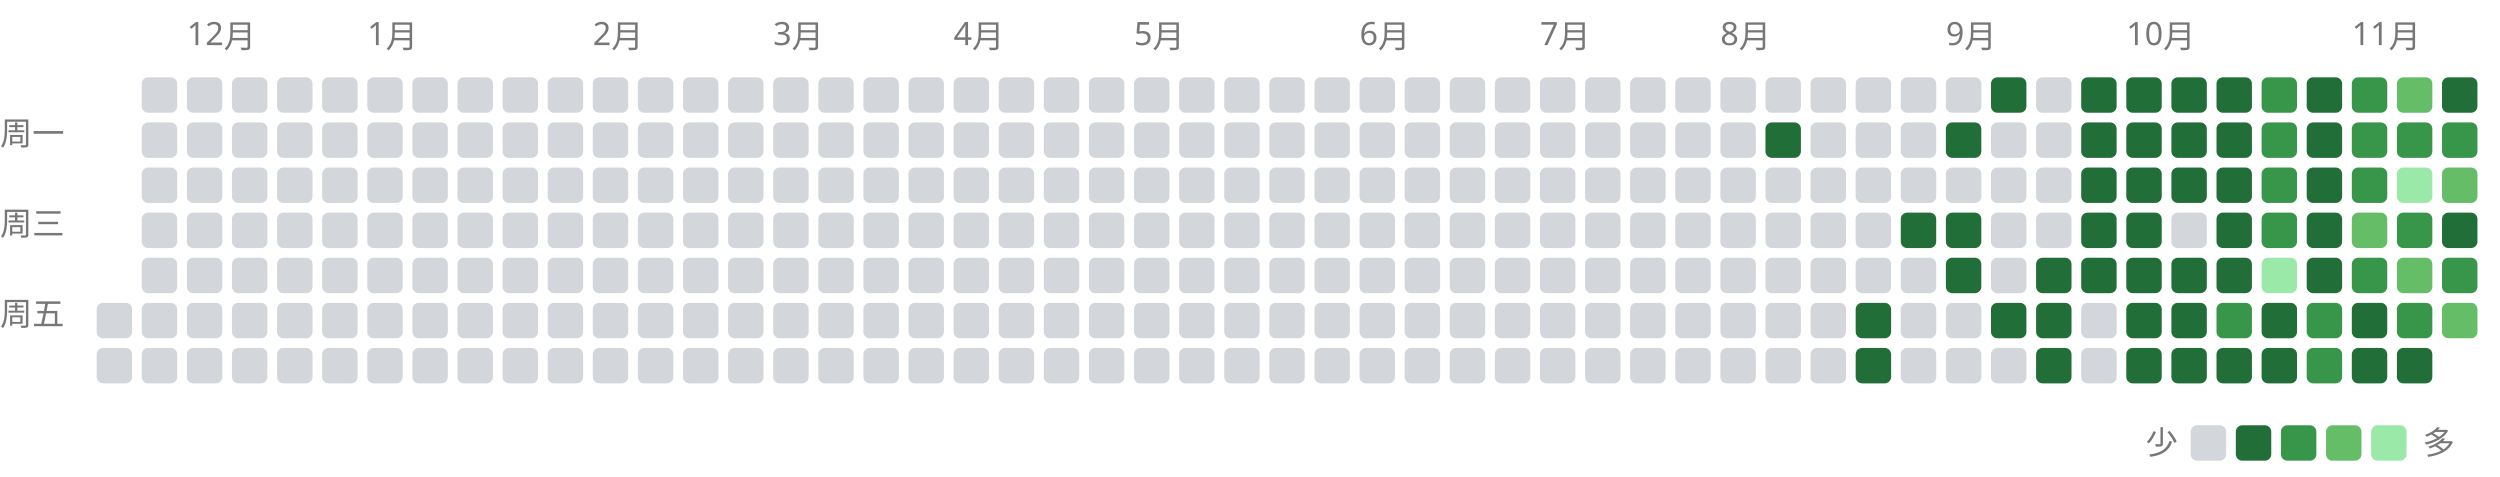
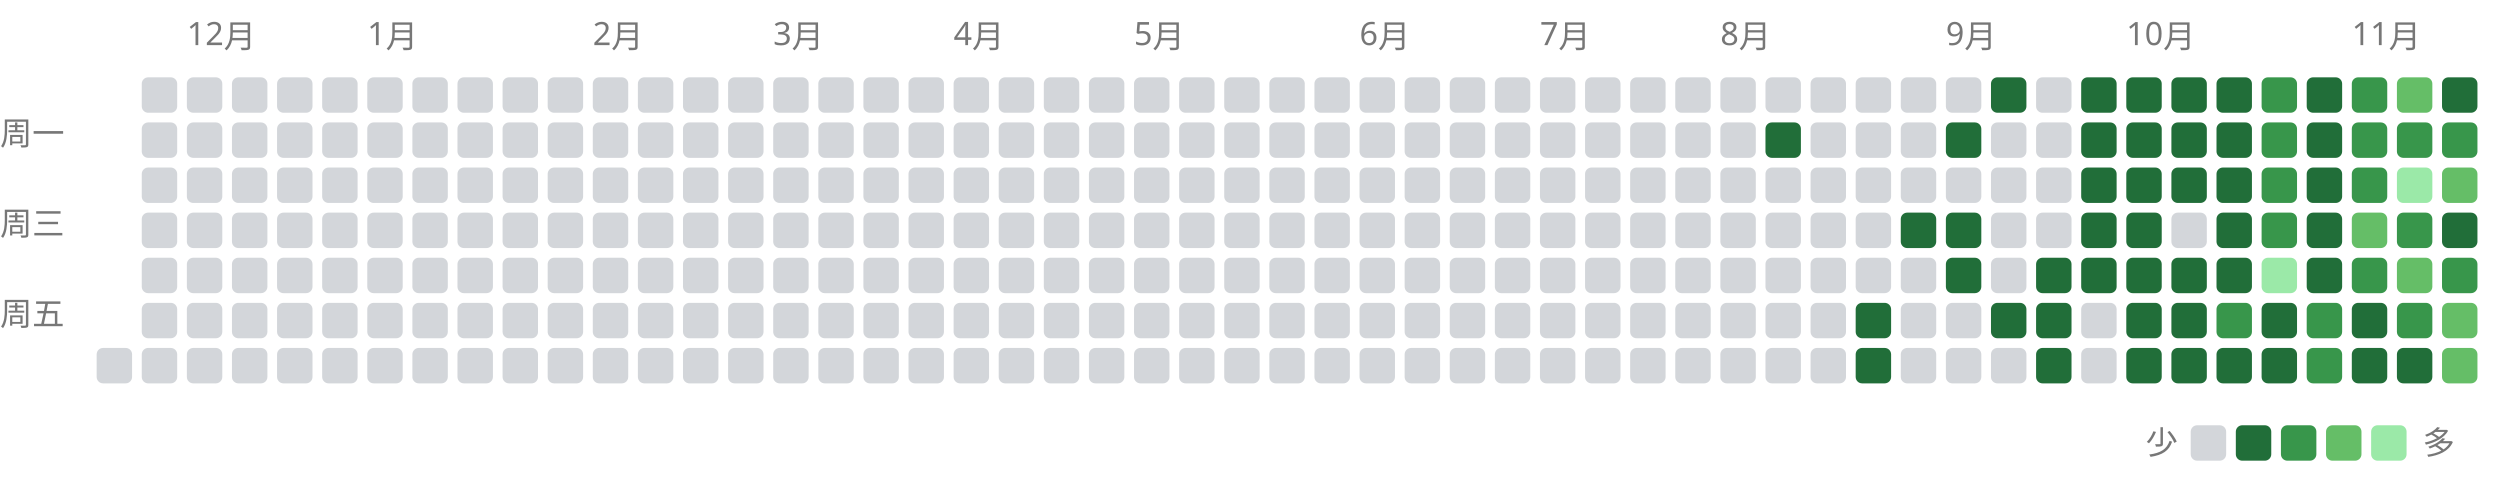
<svg xmlns="http://www.w3.org/2000/svg" viewBox="0 0 776 148" width="776" height="148" fill="#777" font-family="sans-serif" font-size="10">
  <text x="0" y="45">周一</text>
  <text x="0" y="73">周三</text>
  <text x="0" y="101">周五</text>
-   <rect x="30" y="94" width="11" height="11" rx="2" fill="#7d859055" />
  <rect x="30" y="108" width="11" height="11" rx="2" fill="#7d859055" />
  <rect x="44" y="24" width="11" height="11" rx="2" fill="#7d859055" />
  <rect x="44" y="38" width="11" height="11" rx="2" fill="#7d859055" />
  <rect x="44" y="52" width="11" height="11" rx="2" fill="#7d859055" />
  <rect x="44" y="66" width="11" height="11" rx="2" fill="#7d859055" />
  <rect x="44" y="80" width="11" height="11" rx="2" fill="#7d859055" />
  <rect x="44" y="94" width="11" height="11" rx="2" fill="#7d859055" />
  <rect x="44" y="108" width="11" height="11" rx="2" fill="#7d859055" />
  <text x="58" y="14">12月</text>
  <rect x="58" y="24" width="11" height="11" rx="2" fill="#7d859055" />
  <rect x="58" y="38" width="11" height="11" rx="2" fill="#7d859055" />
  <rect x="58" y="52" width="11" height="11" rx="2" fill="#7d859055" />
  <rect x="58" y="66" width="11" height="11" rx="2" fill="#7d859055" />
  <rect x="58" y="80" width="11" height="11" rx="2" fill="#7d859055" />
  <rect x="58" y="94" width="11" height="11" rx="2" fill="#7d859055" />
  <rect x="58" y="108" width="11" height="11" rx="2" fill="#7d859055" />
  <rect x="72" y="24" width="11" height="11" rx="2" fill="#7d859055" />
  <rect x="72" y="38" width="11" height="11" rx="2" fill="#7d859055" />
  <rect x="72" y="52" width="11" height="11" rx="2" fill="#7d859055" />
  <rect x="72" y="66" width="11" height="11" rx="2" fill="#7d859055" />
  <rect x="72" y="80" width="11" height="11" rx="2" fill="#7d859055" />
  <rect x="72" y="94" width="11" height="11" rx="2" fill="#7d859055" />
  <rect x="72" y="108" width="11" height="11" rx="2" fill="#7d859055" />
  <rect x="86" y="24" width="11" height="11" rx="2" fill="#7d859055" />
  <rect x="86" y="38" width="11" height="11" rx="2" fill="#7d859055" />
  <rect x="86" y="52" width="11" height="11" rx="2" fill="#7d859055" />
  <rect x="86" y="66" width="11" height="11" rx="2" fill="#7d859055" />
  <rect x="86" y="80" width="11" height="11" rx="2" fill="#7d859055" />
  <rect x="86" y="94" width="11" height="11" rx="2" fill="#7d859055" />
  <rect x="86" y="108" width="11" height="11" rx="2" fill="#7d859055" />
  <rect x="100" y="24" width="11" height="11" rx="2" fill="#7d859055" />
  <rect x="100" y="38" width="11" height="11" rx="2" fill="#7d859055" />
  <rect x="100" y="52" width="11" height="11" rx="2" fill="#7d859055" />
  <rect x="100" y="66" width="11" height="11" rx="2" fill="#7d859055" />
  <rect x="100" y="80" width="11" height="11" rx="2" fill="#7d859055" />
  <rect x="100" y="94" width="11" height="11" rx="2" fill="#7d859055" />
  <rect x="100" y="108" width="11" height="11" rx="2" fill="#7d859055" />
  <text x="114" y="14">1月</text>
  <rect x="114" y="24" width="11" height="11" rx="2" fill="#7d859055" />
  <rect x="114" y="38" width="11" height="11" rx="2" fill="#7d859055" />
  <rect x="114" y="52" width="11" height="11" rx="2" fill="#7d859055" />
  <rect x="114" y="66" width="11" height="11" rx="2" fill="#7d859055" />
  <rect x="114" y="80" width="11" height="11" rx="2" fill="#7d859055" />
  <rect x="114" y="94" width="11" height="11" rx="2" fill="#7d859055" />
  <rect x="114" y="108" width="11" height="11" rx="2" fill="#7d859055" />
  <rect x="128" y="24" width="11" height="11" rx="2" fill="#7d859055" />
  <rect x="128" y="38" width="11" height="11" rx="2" fill="#7d859055" />
  <rect x="128" y="52" width="11" height="11" rx="2" fill="#7d859055" />
  <rect x="128" y="66" width="11" height="11" rx="2" fill="#7d859055" />
  <rect x="128" y="80" width="11" height="11" rx="2" fill="#7d859055" />
  <rect x="128" y="94" width="11" height="11" rx="2" fill="#7d859055" />
  <rect x="128" y="108" width="11" height="11" rx="2" fill="#7d859055" />
  <rect x="142" y="24" width="11" height="11" rx="2" fill="#7d859055" />
  <rect x="142" y="38" width="11" height="11" rx="2" fill="#7d859055" />
  <rect x="142" y="52" width="11" height="11" rx="2" fill="#7d859055" />
  <rect x="142" y="66" width="11" height="11" rx="2" fill="#7d859055" />
  <rect x="142" y="80" width="11" height="11" rx="2" fill="#7d859055" />
  <rect x="142" y="94" width="11" height="11" rx="2" fill="#7d859055" />
  <rect x="142" y="108" width="11" height="11" rx="2" fill="#7d859055" />
  <rect x="156" y="24" width="11" height="11" rx="2" fill="#7d859055" />
  <rect x="156" y="38" width="11" height="11" rx="2" fill="#7d859055" />
  <rect x="156" y="52" width="11" height="11" rx="2" fill="#7d859055" />
  <rect x="156" y="66" width="11" height="11" rx="2" fill="#7d859055" />
  <rect x="156" y="80" width="11" height="11" rx="2" fill="#7d859055" />
  <rect x="156" y="94" width="11" height="11" rx="2" fill="#7d859055" />
  <rect x="156" y="108" width="11" height="11" rx="2" fill="#7d859055" />
  <rect x="170" y="24" width="11" height="11" rx="2" fill="#7d859055" />
  <rect x="170" y="38" width="11" height="11" rx="2" fill="#7d859055" />
  <rect x="170" y="52" width="11" height="11" rx="2" fill="#7d859055" />
  <rect x="170" y="66" width="11" height="11" rx="2" fill="#7d859055" />
  <rect x="170" y="80" width="11" height="11" rx="2" fill="#7d859055" />
  <rect x="170" y="94" width="11" height="11" rx="2" fill="#7d859055" />
  <rect x="170" y="108" width="11" height="11" rx="2" fill="#7d859055" />
  <text x="184" y="14">2月</text>
  <rect x="184" y="24" width="11" height="11" rx="2" fill="#7d859055" />
  <rect x="184" y="38" width="11" height="11" rx="2" fill="#7d859055" />
  <rect x="184" y="52" width="11" height="11" rx="2" fill="#7d859055" />
  <rect x="184" y="66" width="11" height="11" rx="2" fill="#7d859055" />
  <rect x="184" y="80" width="11" height="11" rx="2" fill="#7d859055" />
  <rect x="184" y="94" width="11" height="11" rx="2" fill="#7d859055" />
  <rect x="184" y="108" width="11" height="11" rx="2" fill="#7d859055" />
  <rect x="198" y="24" width="11" height="11" rx="2" fill="#7d859055" />
  <rect x="198" y="38" width="11" height="11" rx="2" fill="#7d859055" />
  <rect x="198" y="52" width="11" height="11" rx="2" fill="#7d859055" />
  <rect x="198" y="66" width="11" height="11" rx="2" fill="#7d859055" />
  <rect x="198" y="80" width="11" height="11" rx="2" fill="#7d859055" />
  <rect x="198" y="94" width="11" height="11" rx="2" fill="#7d859055" />
  <rect x="198" y="108" width="11" height="11" rx="2" fill="#7d859055" />
  <rect x="212" y="24" width="11" height="11" rx="2" fill="#7d859055" />
  <rect x="212" y="38" width="11" height="11" rx="2" fill="#7d859055" />
  <rect x="212" y="52" width="11" height="11" rx="2" fill="#7d859055" />
  <rect x="212" y="66" width="11" height="11" rx="2" fill="#7d859055" />
  <rect x="212" y="80" width="11" height="11" rx="2" fill="#7d859055" />
  <rect x="212" y="94" width="11" height="11" rx="2" fill="#7d859055" />
  <rect x="212" y="108" width="11" height="11" rx="2" fill="#7d859055" />
  <rect x="226" y="24" width="11" height="11" rx="2" fill="#7d859055" />
  <rect x="226" y="38" width="11" height="11" rx="2" fill="#7d859055" />
  <rect x="226" y="52" width="11" height="11" rx="2" fill="#7d859055" />
  <rect x="226" y="66" width="11" height="11" rx="2" fill="#7d859055" />
  <rect x="226" y="80" width="11" height="11" rx="2" fill="#7d859055" />
  <rect x="226" y="94" width="11" height="11" rx="2" fill="#7d859055" />
  <rect x="226" y="108" width="11" height="11" rx="2" fill="#7d859055" />
  <text x="240" y="14">3月</text>
  <rect x="240" y="24" width="11" height="11" rx="2" fill="#7d859055" />
  <rect x="240" y="38" width="11" height="11" rx="2" fill="#7d859055" />
  <rect x="240" y="52" width="11" height="11" rx="2" fill="#7d859055" />
  <rect x="240" y="66" width="11" height="11" rx="2" fill="#7d859055" />
  <rect x="240" y="80" width="11" height="11" rx="2" fill="#7d859055" />
  <rect x="240" y="94" width="11" height="11" rx="2" fill="#7d859055" />
  <rect x="240" y="108" width="11" height="11" rx="2" fill="#7d859055" />
  <rect x="254" y="24" width="11" height="11" rx="2" fill="#7d859055" />
  <rect x="254" y="38" width="11" height="11" rx="2" fill="#7d859055" />
  <rect x="254" y="52" width="11" height="11" rx="2" fill="#7d859055" />
  <rect x="254" y="66" width="11" height="11" rx="2" fill="#7d859055" />
  <rect x="254" y="80" width="11" height="11" rx="2" fill="#7d859055" />
  <rect x="254" y="94" width="11" height="11" rx="2" fill="#7d859055" />
  <rect x="254" y="108" width="11" height="11" rx="2" fill="#7d859055" />
  <rect x="268" y="24" width="11" height="11" rx="2" fill="#7d859055" />
  <rect x="268" y="38" width="11" height="11" rx="2" fill="#7d859055" />
  <rect x="268" y="52" width="11" height="11" rx="2" fill="#7d859055" />
  <rect x="268" y="66" width="11" height="11" rx="2" fill="#7d859055" />
  <rect x="268" y="80" width="11" height="11" rx="2" fill="#7d859055" />
  <rect x="268" y="94" width="11" height="11" rx="2" fill="#7d859055" />
  <rect x="268" y="108" width="11" height="11" rx="2" fill="#7d859055" />
  <rect x="282" y="24" width="11" height="11" rx="2" fill="#7d859055" />
  <rect x="282" y="38" width="11" height="11" rx="2" fill="#7d859055" />
  <rect x="282" y="52" width="11" height="11" rx="2" fill="#7d859055" />
  <rect x="282" y="66" width="11" height="11" rx="2" fill="#7d859055" />
  <rect x="282" y="80" width="11" height="11" rx="2" fill="#7d859055" />
  <rect x="282" y="94" width="11" height="11" rx="2" fill="#7d859055" />
  <rect x="282" y="108" width="11" height="11" rx="2" fill="#7d859055" />
  <text x="296" y="14">4月</text>
  <rect x="296" y="24" width="11" height="11" rx="2" fill="#7d859055" />
  <rect x="296" y="38" width="11" height="11" rx="2" fill="#7d859055" />
  <rect x="296" y="52" width="11" height="11" rx="2" fill="#7d859055" />
  <rect x="296" y="66" width="11" height="11" rx="2" fill="#7d859055" />
  <rect x="296" y="80" width="11" height="11" rx="2" fill="#7d859055" />
  <rect x="296" y="94" width="11" height="11" rx="2" fill="#7d859055" />
  <rect x="296" y="108" width="11" height="11" rx="2" fill="#7d859055" />
  <rect x="310" y="24" width="11" height="11" rx="2" fill="#7d859055" />
  <rect x="310" y="38" width="11" height="11" rx="2" fill="#7d859055" />
  <rect x="310" y="52" width="11" height="11" rx="2" fill="#7d859055" />
  <rect x="310" y="66" width="11" height="11" rx="2" fill="#7d859055" />
  <rect x="310" y="80" width="11" height="11" rx="2" fill="#7d859055" />
  <rect x="310" y="94" width="11" height="11" rx="2" fill="#7d859055" />
  <rect x="310" y="108" width="11" height="11" rx="2" fill="#7d859055" />
  <rect x="324" y="24" width="11" height="11" rx="2" fill="#7d859055" />
  <rect x="324" y="38" width="11" height="11" rx="2" fill="#7d859055" />
  <rect x="324" y="52" width="11" height="11" rx="2" fill="#7d859055" />
  <rect x="324" y="66" width="11" height="11" rx="2" fill="#7d859055" />
  <rect x="324" y="80" width="11" height="11" rx="2" fill="#7d859055" />
  <rect x="324" y="94" width="11" height="11" rx="2" fill="#7d859055" />
  <rect x="324" y="108" width="11" height="11" rx="2" fill="#7d859055" />
  <rect x="338" y="24" width="11" height="11" rx="2" fill="#7d859055" />
  <rect x="338" y="38" width="11" height="11" rx="2" fill="#7d859055" />
  <rect x="338" y="52" width="11" height="11" rx="2" fill="#7d859055" />
  <rect x="338" y="66" width="11" height="11" rx="2" fill="#7d859055" />
  <rect x="338" y="80" width="11" height="11" rx="2" fill="#7d859055" />
  <rect x="338" y="94" width="11" height="11" rx="2" fill="#7d859055" />
  <rect x="338" y="108" width="11" height="11" rx="2" fill="#7d859055" />
  <text x="352" y="14">5月</text>
  <rect x="352" y="24" width="11" height="11" rx="2" fill="#7d859055" />
  <rect x="352" y="38" width="11" height="11" rx="2" fill="#7d859055" />
  <rect x="352" y="52" width="11" height="11" rx="2" fill="#7d859055" />
  <rect x="352" y="66" width="11" height="11" rx="2" fill="#7d859055" />
  <rect x="352" y="80" width="11" height="11" rx="2" fill="#7d859055" />
  <rect x="352" y="94" width="11" height="11" rx="2" fill="#7d859055" />
  <rect x="352" y="108" width="11" height="11" rx="2" fill="#7d859055" />
  <rect x="366" y="24" width="11" height="11" rx="2" fill="#7d859055" />
  <rect x="366" y="38" width="11" height="11" rx="2" fill="#7d859055" />
  <rect x="366" y="52" width="11" height="11" rx="2" fill="#7d859055" />
  <rect x="366" y="66" width="11" height="11" rx="2" fill="#7d859055" />
  <rect x="366" y="80" width="11" height="11" rx="2" fill="#7d859055" />
  <rect x="366" y="94" width="11" height="11" rx="2" fill="#7d859055" />
  <rect x="366" y="108" width="11" height="11" rx="2" fill="#7d859055" />
  <rect x="380" y="24" width="11" height="11" rx="2" fill="#7d859055" />
  <rect x="380" y="38" width="11" height="11" rx="2" fill="#7d859055" />
  <rect x="380" y="52" width="11" height="11" rx="2" fill="#7d859055" />
  <rect x="380" y="66" width="11" height="11" rx="2" fill="#7d859055" />
  <rect x="380" y="80" width="11" height="11" rx="2" fill="#7d859055" />
  <rect x="380" y="94" width="11" height="11" rx="2" fill="#7d859055" />
  <rect x="380" y="108" width="11" height="11" rx="2" fill="#7d859055" />
  <rect x="394" y="24" width="11" height="11" rx="2" fill="#7d859055" />
  <rect x="394" y="38" width="11" height="11" rx="2" fill="#7d859055" />
  <rect x="394" y="52" width="11" height="11" rx="2" fill="#7d859055" />
  <rect x="394" y="66" width="11" height="11" rx="2" fill="#7d859055" />
  <rect x="394" y="80" width="11" height="11" rx="2" fill="#7d859055" />
  <rect x="394" y="94" width="11" height="11" rx="2" fill="#7d859055" />
  <rect x="394" y="108" width="11" height="11" rx="2" fill="#7d859055" />
  <rect x="408" y="24" width="11" height="11" rx="2" fill="#7d859055" />
  <rect x="408" y="38" width="11" height="11" rx="2" fill="#7d859055" />
  <rect x="408" y="52" width="11" height="11" rx="2" fill="#7d859055" />
  <rect x="408" y="66" width="11" height="11" rx="2" fill="#7d859055" />
  <rect x="408" y="80" width="11" height="11" rx="2" fill="#7d859055" />
  <rect x="408" y="94" width="11" height="11" rx="2" fill="#7d859055" />
  <rect x="408" y="108" width="11" height="11" rx="2" fill="#7d859055" />
  <text x="422" y="14">6月</text>
  <rect x="422" y="24" width="11" height="11" rx="2" fill="#7d859055" />
  <rect x="422" y="38" width="11" height="11" rx="2" fill="#7d859055" />
  <rect x="422" y="52" width="11" height="11" rx="2" fill="#7d859055" />
  <rect x="422" y="66" width="11" height="11" rx="2" fill="#7d859055" />
  <rect x="422" y="80" width="11" height="11" rx="2" fill="#7d859055" />
  <rect x="422" y="94" width="11" height="11" rx="2" fill="#7d859055" />
  <rect x="422" y="108" width="11" height="11" rx="2" fill="#7d859055" />
  <rect x="436" y="24" width="11" height="11" rx="2" fill="#7d859055" />
  <rect x="436" y="38" width="11" height="11" rx="2" fill="#7d859055" />
  <rect x="436" y="52" width="11" height="11" rx="2" fill="#7d859055" />
  <rect x="436" y="66" width="11" height="11" rx="2" fill="#7d859055" />
  <rect x="436" y="80" width="11" height="11" rx="2" fill="#7d859055" />
  <rect x="436" y="94" width="11" height="11" rx="2" fill="#7d859055" />
  <rect x="436" y="108" width="11" height="11" rx="2" fill="#7d859055" />
  <rect x="450" y="24" width="11" height="11" rx="2" fill="#7d859055" />
  <rect x="450" y="38" width="11" height="11" rx="2" fill="#7d859055" />
  <rect x="450" y="52" width="11" height="11" rx="2" fill="#7d859055" />
  <rect x="450" y="66" width="11" height="11" rx="2" fill="#7d859055" />
  <rect x="450" y="80" width="11" height="11" rx="2" fill="#7d859055" />
  <rect x="450" y="94" width="11" height="11" rx="2" fill="#7d859055" />
  <rect x="450" y="108" width="11" height="11" rx="2" fill="#7d859055" />
  <rect x="464" y="24" width="11" height="11" rx="2" fill="#7d859055" />
  <rect x="464" y="38" width="11" height="11" rx="2" fill="#7d859055" />
  <rect x="464" y="52" width="11" height="11" rx="2" fill="#7d859055" />
  <rect x="464" y="66" width="11" height="11" rx="2" fill="#7d859055" />
  <rect x="464" y="80" width="11" height="11" rx="2" fill="#7d859055" />
  <rect x="464" y="94" width="11" height="11" rx="2" fill="#7d859055" />
  <rect x="464" y="108" width="11" height="11" rx="2" fill="#7d859055" />
  <text x="478" y="14">7月</text>
  <rect x="478" y="24" width="11" height="11" rx="2" fill="#7d859055" />
  <rect x="478" y="38" width="11" height="11" rx="2" fill="#7d859055" />
  <rect x="478" y="52" width="11" height="11" rx="2" fill="#7d859055" />
  <rect x="478" y="66" width="11" height="11" rx="2" fill="#7d859055" />
  <rect x="478" y="80" width="11" height="11" rx="2" fill="#7d859055" />
  <rect x="478" y="94" width="11" height="11" rx="2" fill="#7d859055" />
  <rect x="478" y="108" width="11" height="11" rx="2" fill="#7d859055" />
  <rect x="492" y="24" width="11" height="11" rx="2" fill="#7d859055" />
  <rect x="492" y="38" width="11" height="11" rx="2" fill="#7d859055" />
  <rect x="492" y="52" width="11" height="11" rx="2" fill="#7d859055" />
  <rect x="492" y="66" width="11" height="11" rx="2" fill="#7d859055" />
  <rect x="492" y="80" width="11" height="11" rx="2" fill="#7d859055" />
  <rect x="492" y="94" width="11" height="11" rx="2" fill="#7d859055" />
  <rect x="492" y="108" width="11" height="11" rx="2" fill="#7d859055" />
  <rect x="506" y="24" width="11" height="11" rx="2" fill="#7d859055" />
  <rect x="506" y="38" width="11" height="11" rx="2" fill="#7d859055" />
  <rect x="506" y="52" width="11" height="11" rx="2" fill="#7d859055" />
  <rect x="506" y="66" width="11" height="11" rx="2" fill="#7d859055" />
  <rect x="506" y="80" width="11" height="11" rx="2" fill="#7d859055" />
  <rect x="506" y="94" width="11" height="11" rx="2" fill="#7d859055" />
  <rect x="506" y="108" width="11" height="11" rx="2" fill="#7d859055" />
  <rect x="520" y="24" width="11" height="11" rx="2" fill="#7d859055" />
  <rect x="520" y="38" width="11" height="11" rx="2" fill="#7d859055" />
  <rect x="520" y="52" width="11" height="11" rx="2" fill="#7d859055" />
  <rect x="520" y="66" width="11" height="11" rx="2" fill="#7d859055" />
  <rect x="520" y="80" width="11" height="11" rx="2" fill="#7d859055" />
  <rect x="520" y="94" width="11" height="11" rx="2" fill="#7d859055" />
  <rect x="520" y="108" width="11" height="11" rx="2" fill="#7d859055" />
  <text x="534" y="14">8月</text>
  <rect x="534" y="24" width="11" height="11" rx="2" fill="#7d859055" />
  <rect x="534" y="38" width="11" height="11" rx="2" fill="#7d859055" />
  <rect x="534" y="52" width="11" height="11" rx="2" fill="#7d859055" />
  <rect x="534" y="66" width="11" height="11" rx="2" fill="#7d859055" />
  <rect x="534" y="80" width="11" height="11" rx="2" fill="#7d859055" />
  <rect x="534" y="94" width="11" height="11" rx="2" fill="#7d859055" />
  <rect x="534" y="108" width="11" height="11" rx="2" fill="#7d859055" />
  <rect x="548" y="24" width="11" height="11" rx="2" fill="#7d859055" />
  <rect x="548" y="38" width="11" height="11" rx="2" fill="#216e39" />
  <rect x="548" y="52" width="11" height="11" rx="2" fill="#7d859055" />
  <rect x="548" y="66" width="11" height="11" rx="2" fill="#7d859055" />
  <rect x="548" y="80" width="11" height="11" rx="2" fill="#7d859055" />
  <rect x="548" y="94" width="11" height="11" rx="2" fill="#7d859055" />
  <rect x="548" y="108" width="11" height="11" rx="2" fill="#7d859055" />
  <rect x="562" y="24" width="11" height="11" rx="2" fill="#7d859055" />
  <rect x="562" y="38" width="11" height="11" rx="2" fill="#7d859055" />
  <rect x="562" y="52" width="11" height="11" rx="2" fill="#7d859055" />
  <rect x="562" y="66" width="11" height="11" rx="2" fill="#7d859055" />
  <rect x="562" y="80" width="11" height="11" rx="2" fill="#7d859055" />
  <rect x="562" y="94" width="11" height="11" rx="2" fill="#7d859055" />
  <rect x="562" y="108" width="11" height="11" rx="2" fill="#7d859055" />
  <rect x="576" y="24" width="11" height="11" rx="2" fill="#7d859055" />
  <rect x="576" y="38" width="11" height="11" rx="2" fill="#7d859055" />
  <rect x="576" y="52" width="11" height="11" rx="2" fill="#7d859055" />
  <rect x="576" y="66" width="11" height="11" rx="2" fill="#7d859055" />
  <rect x="576" y="80" width="11" height="11" rx="2" fill="#7d859055" />
  <rect x="576" y="94" width="11" height="11" rx="2" fill="#216e39" />
  <rect x="576" y="108" width="11" height="11" rx="2" fill="#216e39" />
  <rect x="590" y="24" width="11" height="11" rx="2" fill="#7d859055" />
  <rect x="590" y="38" width="11" height="11" rx="2" fill="#7d859055" />
  <rect x="590" y="52" width="11" height="11" rx="2" fill="#7d859055" />
  <rect x="590" y="66" width="11" height="11" rx="2" fill="#216e39" />
  <rect x="590" y="80" width="11" height="11" rx="2" fill="#7d859055" />
  <rect x="590" y="94" width="11" height="11" rx="2" fill="#7d859055" />
  <rect x="590" y="108" width="11" height="11" rx="2" fill="#7d859055" />
  <text x="604" y="14">9月</text>
  <rect x="604" y="24" width="11" height="11" rx="2" fill="#7d859055" />
  <rect x="604" y="38" width="11" height="11" rx="2" fill="#216e39" />
  <rect x="604" y="52" width="11" height="11" rx="2" fill="#7d859055" />
  <rect x="604" y="66" width="11" height="11" rx="2" fill="#216e39" />
  <rect x="604" y="80" width="11" height="11" rx="2" fill="#216e39" />
  <rect x="604" y="94" width="11" height="11" rx="2" fill="#7d859055" />
  <rect x="604" y="108" width="11" height="11" rx="2" fill="#7d859055" />
  <rect x="618" y="24" width="11" height="11" rx="2" fill="#216e39" />
  <rect x="618" y="38" width="11" height="11" rx="2" fill="#7d859055" />
  <rect x="618" y="52" width="11" height="11" rx="2" fill="#7d859055" />
  <rect x="618" y="66" width="11" height="11" rx="2" fill="#7d859055" />
  <rect x="618" y="80" width="11" height="11" rx="2" fill="#7d859055" />
  <rect x="618" y="94" width="11" height="11" rx="2" fill="#216e39" />
  <rect x="618" y="108" width="11" height="11" rx="2" fill="#7d859055" />
  <rect x="632" y="24" width="11" height="11" rx="2" fill="#7d859055" />
  <rect x="632" y="38" width="11" height="11" rx="2" fill="#7d859055" />
  <rect x="632" y="52" width="11" height="11" rx="2" fill="#7d859055" />
  <rect x="632" y="66" width="11" height="11" rx="2" fill="#7d859055" />
  <rect x="632" y="80" width="11" height="11" rx="2" fill="#216e39" />
  <rect x="632" y="94" width="11" height="11" rx="2" fill="#216e39" />
  <rect x="632" y="108" width="11" height="11" rx="2" fill="#216e39" />
  <rect x="646" y="24" width="11" height="11" rx="2" fill="#216e39" />
  <rect x="646" y="38" width="11" height="11" rx="2" fill="#216e39" />
  <rect x="646" y="52" width="11" height="11" rx="2" fill="#216e39" />
  <rect x="646" y="66" width="11" height="11" rx="2" fill="#216e39" />
  <rect x="646" y="80" width="11" height="11" rx="2" fill="#216e39" />
  <rect x="646" y="94" width="11" height="11" rx="2" fill="#7d859055" />
  <rect x="646" y="108" width="11" height="11" rx="2" fill="#7d859055" />
  <text x="660" y="14">10月</text>
  <rect x="660" y="24" width="11" height="11" rx="2" fill="#216e39" />
  <rect x="660" y="38" width="11" height="11" rx="2" fill="#216e39" />
  <rect x="660" y="52" width="11" height="11" rx="2" fill="#216e39" />
  <rect x="660" y="66" width="11" height="11" rx="2" fill="#216e39" />
  <rect x="660" y="80" width="11" height="11" rx="2" fill="#216e39" />
  <rect x="660" y="94" width="11" height="11" rx="2" fill="#216e39" />
  <rect x="660" y="108" width="11" height="11" rx="2" fill="#216e39" />
  <rect x="674" y="24" width="11" height="11" rx="2" fill="#216e39" />
  <rect x="674" y="38" width="11" height="11" rx="2" fill="#216e39" />
  <rect x="674" y="52" width="11" height="11" rx="2" fill="#216e39" />
  <rect x="674" y="66" width="11" height="11" rx="2" fill="#7d859055" />
  <rect x="674" y="80" width="11" height="11" rx="2" fill="#216e39" />
  <rect x="674" y="94" width="11" height="11" rx="2" fill="#216e39" />
  <rect x="674" y="108" width="11" height="11" rx="2" fill="#216e39" />
  <rect x="688" y="24" width="11" height="11" rx="2" fill="#216e39" />
  <rect x="688" y="38" width="11" height="11" rx="2" fill="#216e39" />
  <rect x="688" y="52" width="11" height="11" rx="2" fill="#216e39" />
  <rect x="688" y="66" width="11" height="11" rx="2" fill="#216e39" />
  <rect x="688" y="80" width="11" height="11" rx="2" fill="#216e39" />
  <rect x="688" y="94" width="11" height="11" rx="2" fill="#38964b" />
  <rect x="688" y="108" width="11" height="11" rx="2" fill="#216e39" />
  <rect x="702" y="24" width="11" height="11" rx="2" fill="#38964b" />
  <rect x="702" y="38" width="11" height="11" rx="2" fill="#38964b" />
  <rect x="702" y="52" width="11" height="11" rx="2" fill="#38964b" />
  <rect x="702" y="66" width="11" height="11" rx="2" fill="#38964b" />
  <rect x="702" y="80" width="11" height="11" rx="2" fill="#9be9a8" />
  <rect x="702" y="94" width="11" height="11" rx="2" fill="#216e39" />
  <rect x="702" y="108" width="11" height="11" rx="2" fill="#216e39" />
  <rect x="716" y="24" width="11" height="11" rx="2" fill="#216e39" />
  <rect x="716" y="38" width="11" height="11" rx="2" fill="#216e39" />
  <rect x="716" y="52" width="11" height="11" rx="2" fill="#216e39" />
  <rect x="716" y="66" width="11" height="11" rx="2" fill="#216e39" />
  <rect x="716" y="80" width="11" height="11" rx="2" fill="#216e39" />
  <rect x="716" y="94" width="11" height="11" rx="2" fill="#38964b" />
  <rect x="716" y="108" width="11" height="11" rx="2" fill="#38964b" />
  <text x="730" y="14">11月</text>
  <rect x="730" y="24" width="11" height="11" rx="2" fill="#38964b" />
  <rect x="730" y="38" width="11" height="11" rx="2" fill="#38964b" />
  <rect x="730" y="52" width="11" height="11" rx="2" fill="#38964b" />
  <rect x="730" y="66" width="11" height="11" rx="2" fill="#65be67" />
  <rect x="730" y="80" width="11" height="11" rx="2" fill="#38964b" />
  <rect x="730" y="94" width="11" height="11" rx="2" fill="#216e39" />
  <rect x="730" y="108" width="11" height="11" rx="2" fill="#216e39" />
  <rect x="744" y="24" width="11" height="11" rx="2" fill="#65be67" />
  <rect x="744" y="38" width="11" height="11" rx="2" fill="#38964b" />
  <rect x="744" y="52" width="11" height="11" rx="2" fill="#9be9a8" />
  <rect x="744" y="66" width="11" height="11" rx="2" fill="#38964b" />
  <rect x="744" y="80" width="11" height="11" rx="2" fill="#65be67" />
  <rect x="744" y="94" width="11" height="11" rx="2" fill="#38964b" />
  <rect x="744" y="108" width="11" height="11" rx="2" fill="#216e39" />
  <rect x="758" y="24" width="11" height="11" rx="2" fill="#216e39" />
  <rect x="758" y="38" width="11" height="11" rx="2" fill="#38964b" />
  <rect x="758" y="52" width="11" height="11" rx="2" fill="#65be67" />
  <rect x="758" y="66" width="11" height="11" rx="2" fill="#216e39" />
  <rect x="758" y="80" width="11" height="11" rx="2" fill="#38964b" />
  <rect x="758" y="94" width="11" height="11" rx="2" fill="#65be67" />
+   <rect x="758" y="108" width="11" height="11" rx="2" fill="#65be67" />
  <text x="666" y="141">少</text>
  <rect x="680" y="132" width="11" height="11" rx="2" fill="#7d859055" />
  <rect x="694" y="132" width="11" height="11" rx="2" fill="#216e39" />
  <rect x="708" y="132" width="11" height="11" rx="2" fill="#38964b" />
  <rect x="722" y="132" width="11" height="11" rx="2" fill="#65be67" />
  <rect x="736" y="132" width="11" height="11" rx="2" fill="#9be9a8" />
  <text x="752" y="141">多</text>
</svg>
